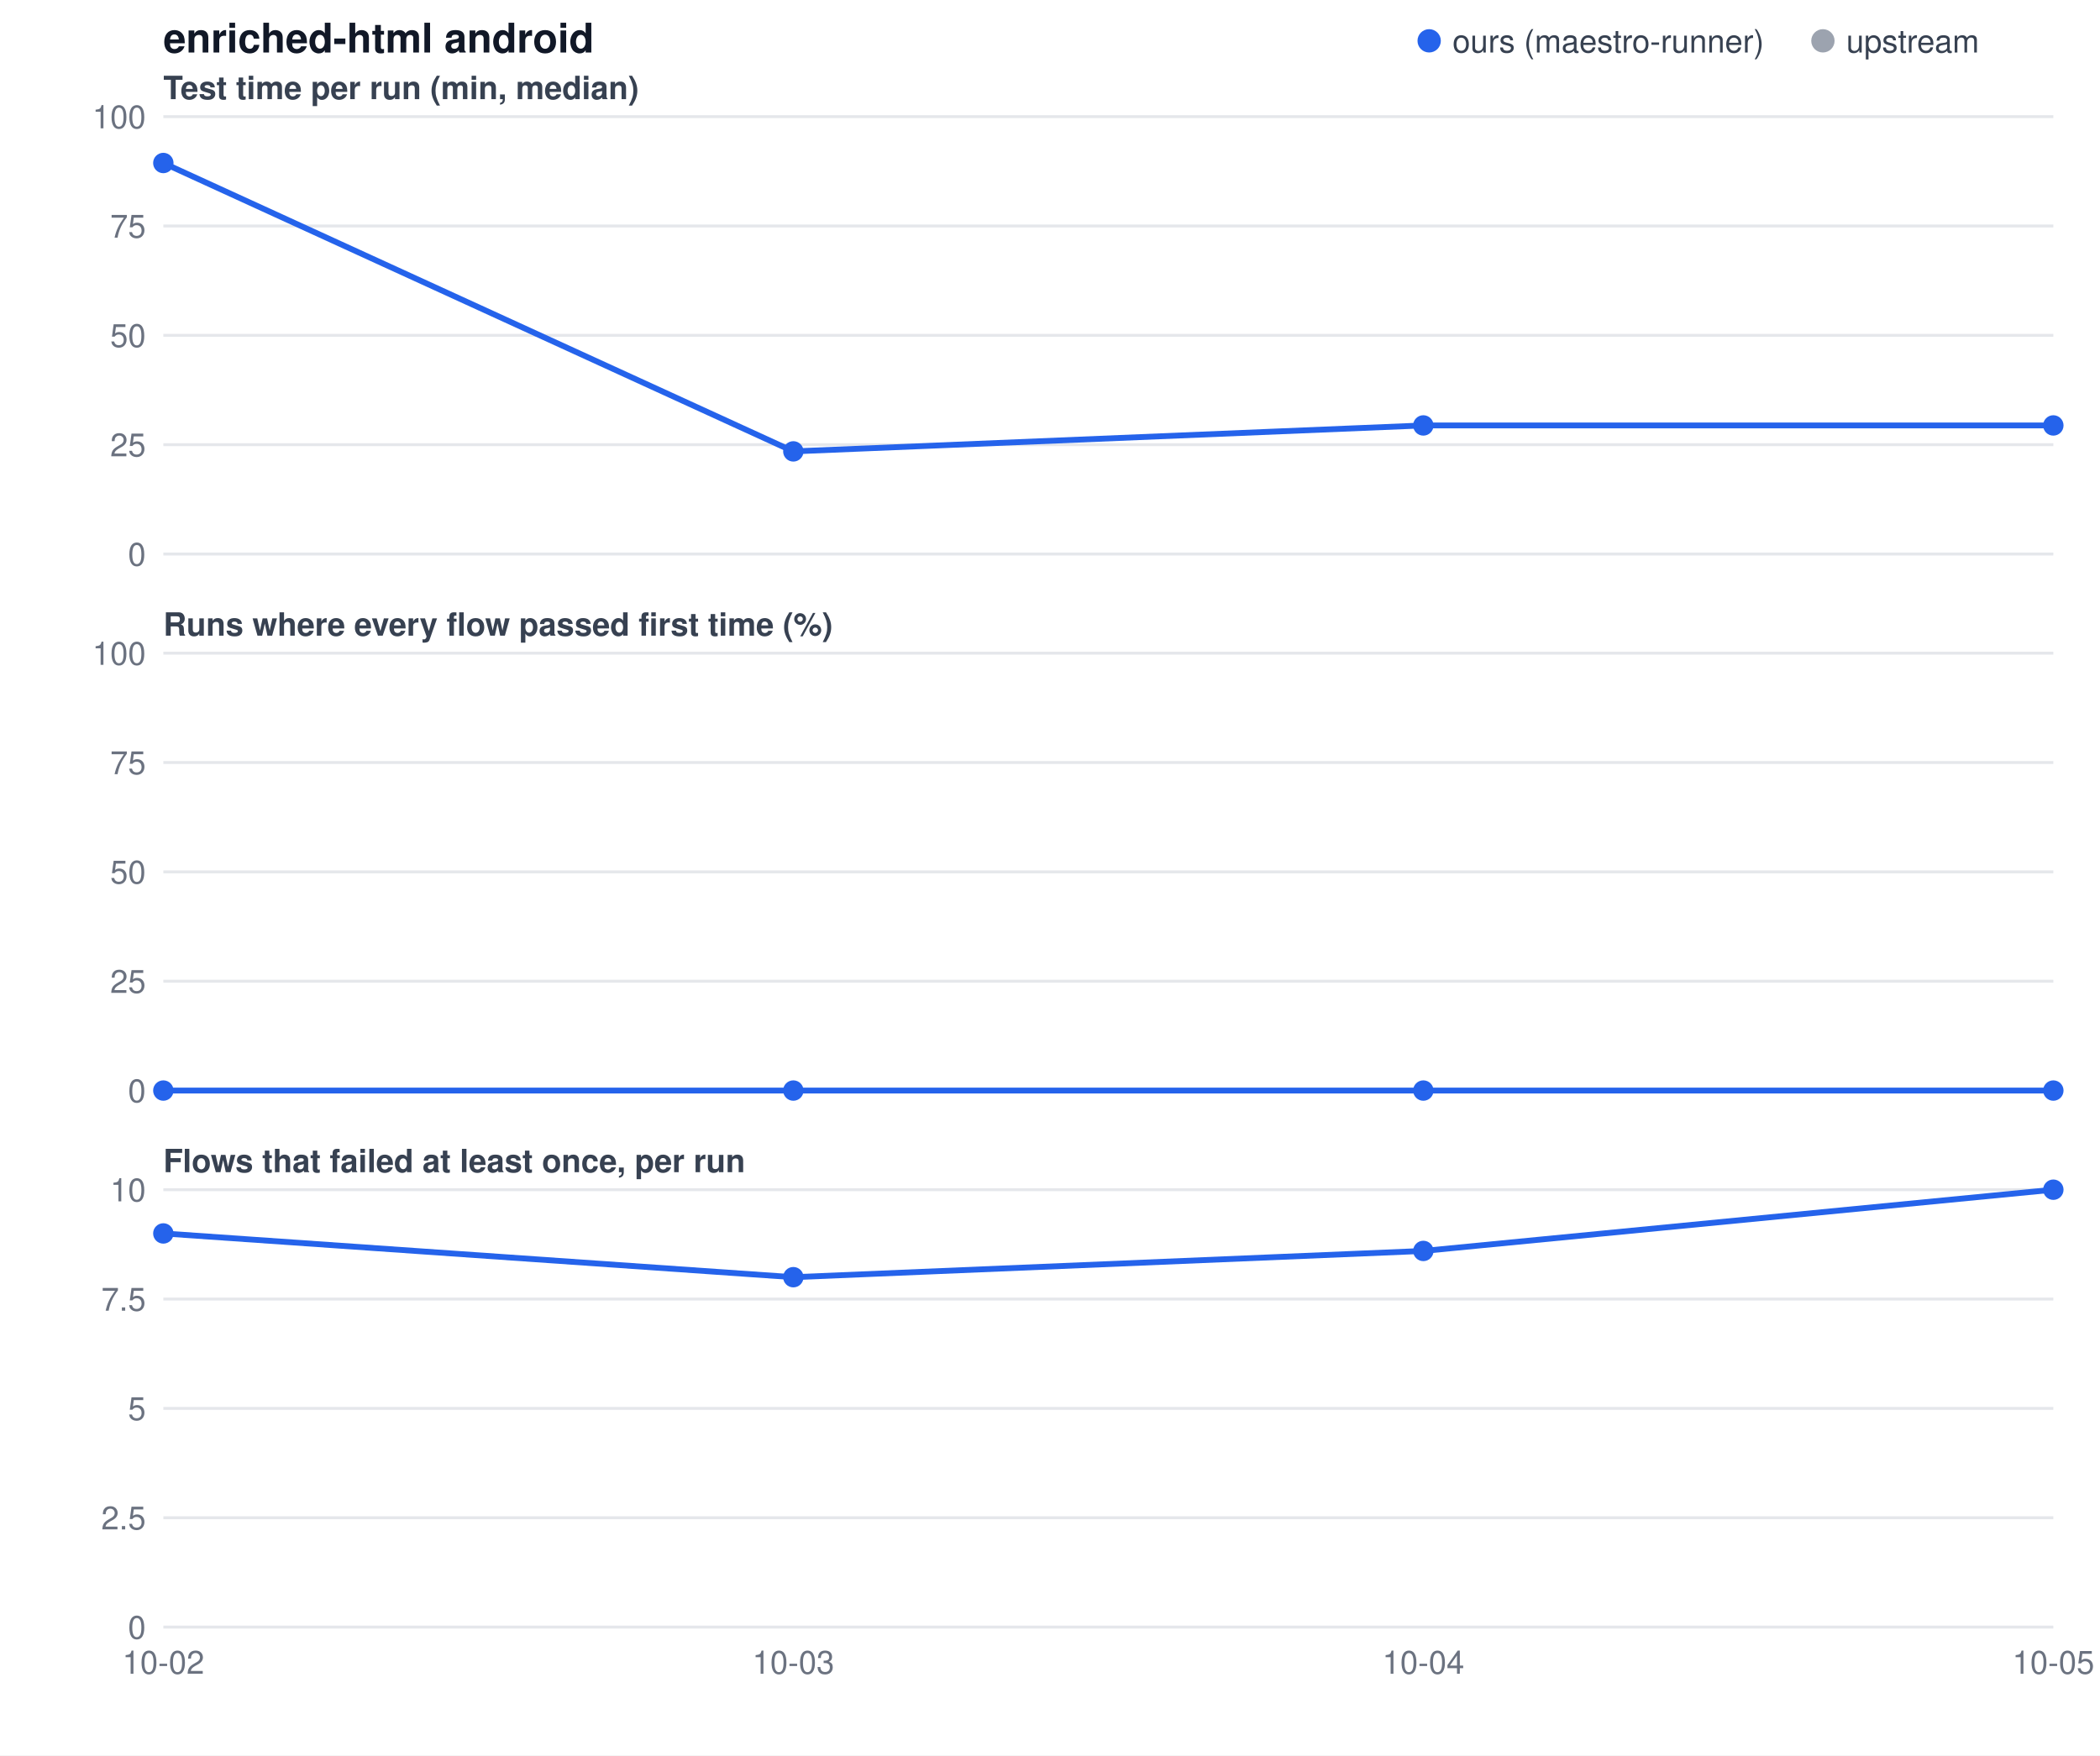
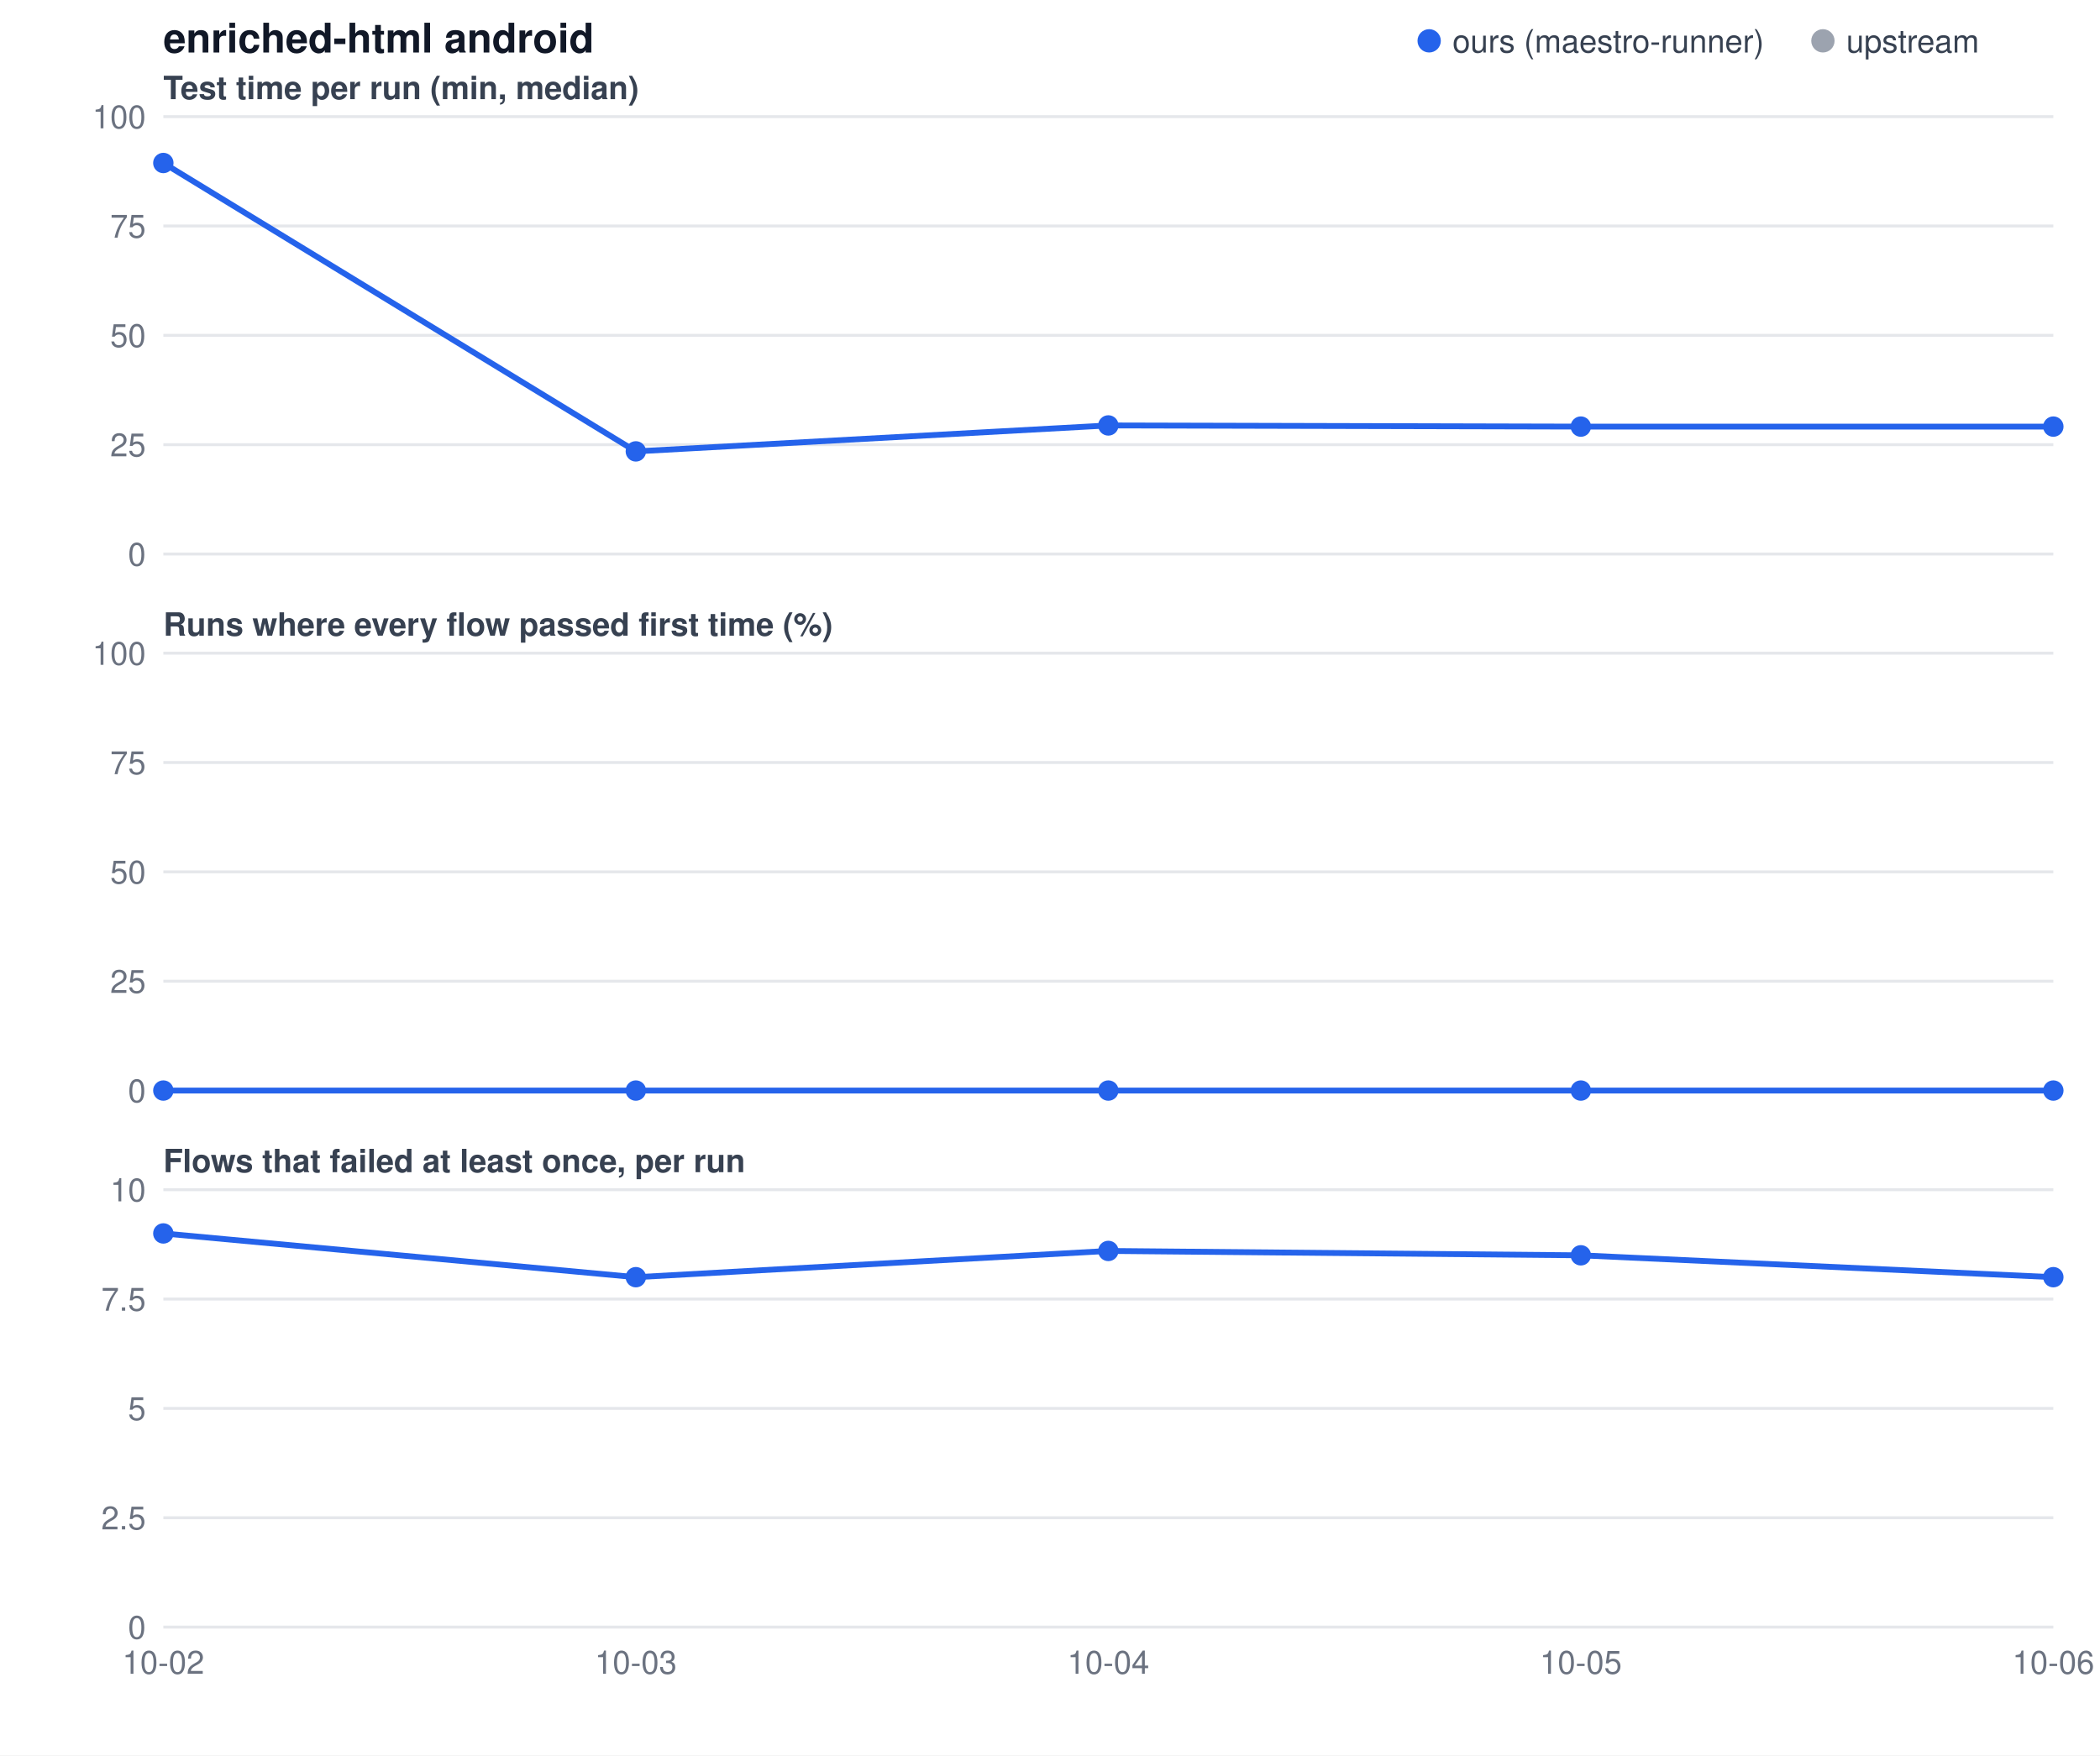
<svg xmlns="http://www.w3.org/2000/svg" width="720" height="602" font-family="-apple-system,Segoe UI,Helvetica,Arial,sans-serif" font-size="11">
  <rect width="100%" height="100%" fill="#ffffff" />
  <text x="56" y="18" font-size="14" font-weight="600" fill="#111827">enriched-html android</text>
  <circle cx="490" cy="14" r="4" fill="#2563eb" />
  <text x="498" y="18" fill="#374151">ours (maestro-runner)</text>
  <circle cx="625" cy="14" r="4" fill="#9ca3af" />
  <text x="633" y="18" fill="#374151">upstream</text>
  <text x="56" y="34" fill="#374151" font-weight="600">Test time per run (min, median)</text>
  <line x1="56" x2="704" y1="190.0" y2="190.0" stroke="#e5e7eb" />
  <text x="50" y="194.0" text-anchor="end" fill="#6b7280">0</text>
  <line x1="56" x2="704" y1="152.5" y2="152.5" stroke="#e5e7eb" />
  <text x="50" y="156.5" text-anchor="end" fill="#6b7280">25</text>
  <line x1="56" x2="704" y1="115.0" y2="115.0" stroke="#e5e7eb" />
  <text x="50" y="119.0" text-anchor="end" fill="#6b7280">50</text>
  <line x1="56" x2="704" y1="77.5" y2="77.5" stroke="#e5e7eb" />
  <text x="50" y="81.5" text-anchor="end" fill="#6b7280">75</text>
  <line x1="56" x2="704" y1="40.0" y2="40.0" stroke="#e5e7eb" />
  <text x="50" y="44.0" text-anchor="end" fill="#6b7280">100</text>
-   <polyline fill="none" stroke="#2563eb" stroke-width="2" points="56.0,55.9 272.0,154.8 488.0,145.9 704.0,145.9" />
+   <polyline fill="none" stroke="#2563eb" stroke-width="2" points="56.0,55.9 218.0,154.8 380.0,145.9 542.0,146.3 704.0,146.3" />
  <circle cx="56.0" cy="55.9" r="3.5" fill="#2563eb" />
-   <circle cx="272.0" cy="154.8" r="3.5" fill="#2563eb" />
-   <circle cx="488.0" cy="145.9" r="3.5" fill="#2563eb" />
-   <circle cx="704.0" cy="145.9" r="3.5" fill="#2563eb" />
+   <circle cx="218.0" cy="154.8" r="3.5" fill="#2563eb" />
+   <circle cx="380.0" cy="145.9" r="3.5" fill="#2563eb" />
+   <circle cx="542.0" cy="146.3" r="3.5" fill="#2563eb" />
+   <circle cx="704.0" cy="146.3" r="3.5" fill="#2563eb" />
  <text x="56" y="218" fill="#374151" font-weight="600">Runs where every flow passed first time (%)</text>
  <line x1="56" x2="704" y1="374.0" y2="374.0" stroke="#e5e7eb" />
  <text x="50" y="378.0" text-anchor="end" fill="#6b7280">0</text>
  <line x1="56" x2="704" y1="336.5" y2="336.5" stroke="#e5e7eb" />
  <text x="50" y="340.5" text-anchor="end" fill="#6b7280">25</text>
  <line x1="56" x2="704" y1="299.0" y2="299.0" stroke="#e5e7eb" />
  <text x="50" y="303.0" text-anchor="end" fill="#6b7280">50</text>
  <line x1="56" x2="704" y1="261.5" y2="261.5" stroke="#e5e7eb" />
  <text x="50" y="265.5" text-anchor="end" fill="#6b7280">75</text>
  <line x1="56" x2="704" y1="224.0" y2="224.0" stroke="#e5e7eb" />
  <text x="50" y="228.0" text-anchor="end" fill="#6b7280">100</text>
-   <polyline fill="none" stroke="#2563eb" stroke-width="2" points="56.0,374.0 272.0,374.0 488.0,374.0 704.0,374.0" />
+   <polyline fill="none" stroke="#2563eb" stroke-width="2" points="56.0,374.0 218.0,374.0 380.0,374.0 542.0,374.0 704.0,374.0" />
  <circle cx="56.0" cy="374.0" r="3.5" fill="#2563eb" />
-   <circle cx="272.0" cy="374.0" r="3.5" fill="#2563eb" />
-   <circle cx="488.0" cy="374.0" r="3.5" fill="#2563eb" />
+   <circle cx="218.0" cy="374.0" r="3.5" fill="#2563eb" />
+   <circle cx="380.0" cy="374.0" r="3.5" fill="#2563eb" />
+   <circle cx="542.0" cy="374.0" r="3.5" fill="#2563eb" />
  <circle cx="704.0" cy="374.0" r="3.5" fill="#2563eb" />
  <text x="56" y="402" fill="#374151" font-weight="600">Flows that failed at least once, per run</text>
  <line x1="56" x2="704" y1="558.0" y2="558.0" stroke="#e5e7eb" />
  <text x="50" y="562.0" text-anchor="end" fill="#6b7280">0</text>
  <line x1="56" x2="704" y1="520.5" y2="520.5" stroke="#e5e7eb" />
  <text x="50" y="524.5" text-anchor="end" fill="#6b7280">2.5</text>
  <line x1="56" x2="704" y1="483.0" y2="483.0" stroke="#e5e7eb" />
  <text x="50" y="487.0" text-anchor="end" fill="#6b7280">5</text>
  <line x1="56" x2="704" y1="445.5" y2="445.5" stroke="#e5e7eb" />
  <text x="50" y="449.5" text-anchor="end" fill="#6b7280">7.5</text>
  <line x1="56" x2="704" y1="408.0" y2="408.0" stroke="#e5e7eb" />
  <text x="50" y="412.0" text-anchor="end" fill="#6b7280">10</text>
-   <polyline fill="none" stroke="#2563eb" stroke-width="2" points="56.0,423.0 272.0,438.0 488.0,429.0 704.0,408.0" />
+   <polyline fill="none" stroke="#2563eb" stroke-width="2" points="56.0,423.0 218.0,438.0 380.0,429.0 542.0,430.5 704.0,438.0" />
  <circle cx="56.0" cy="423.0" r="3.5" fill="#2563eb" />
-   <circle cx="272.0" cy="438.0" r="3.5" fill="#2563eb" />
-   <circle cx="488.0" cy="429.0" r="3.5" fill="#2563eb" />
-   <circle cx="704.0" cy="408.0" r="3.5" fill="#2563eb" />
+   <circle cx="218.0" cy="438.0" r="3.5" fill="#2563eb" />
+   <circle cx="380.0" cy="429.0" r="3.5" fill="#2563eb" />
+   <circle cx="542.0" cy="430.5" r="3.5" fill="#2563eb" />
+   <circle cx="704.0" cy="438.0" r="3.5" fill="#2563eb" />
  <text x="56.0" y="574" text-anchor="middle" fill="#6b7280">10-02</text>
-   <text x="272.0" y="574" text-anchor="middle" fill="#6b7280">10-03</text>
-   <text x="488.0" y="574" text-anchor="middle" fill="#6b7280">10-04</text>
-   <text x="704.0" y="574" text-anchor="middle" fill="#6b7280">10-05</text>
+   <text x="218.0" y="574" text-anchor="middle" fill="#6b7280">10-03</text>
+   <text x="380.0" y="574" text-anchor="middle" fill="#6b7280">10-04</text>
+   <text x="542.0" y="574" text-anchor="middle" fill="#6b7280">10-05</text>
+   <text x="704.0" y="574" text-anchor="middle" fill="#6b7280">10-06</text>
</svg>
